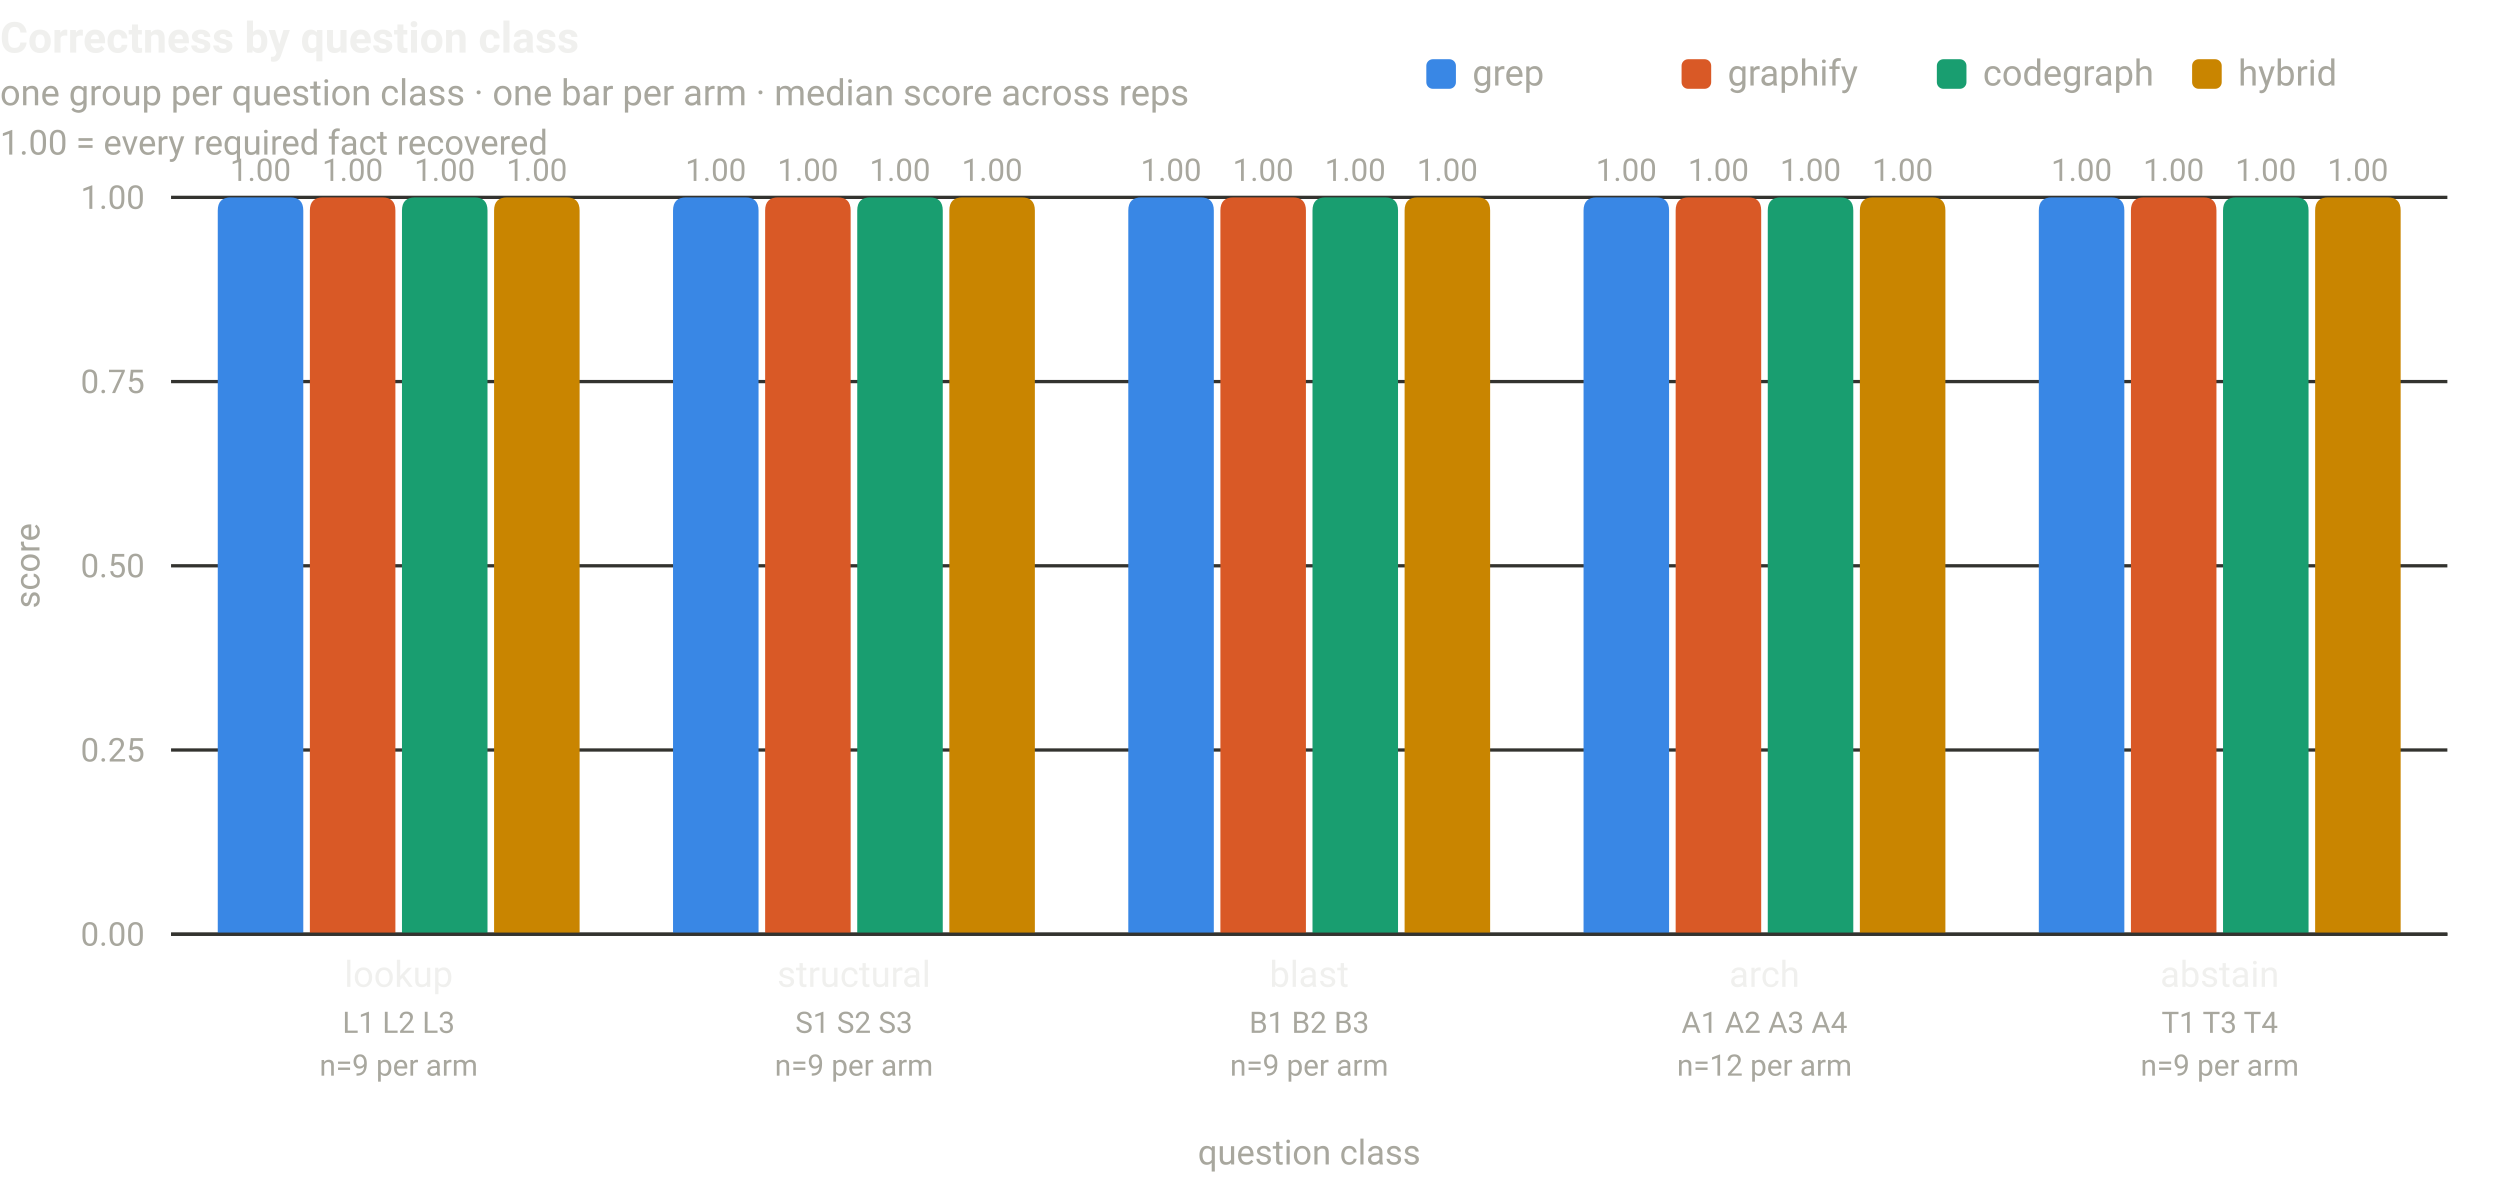
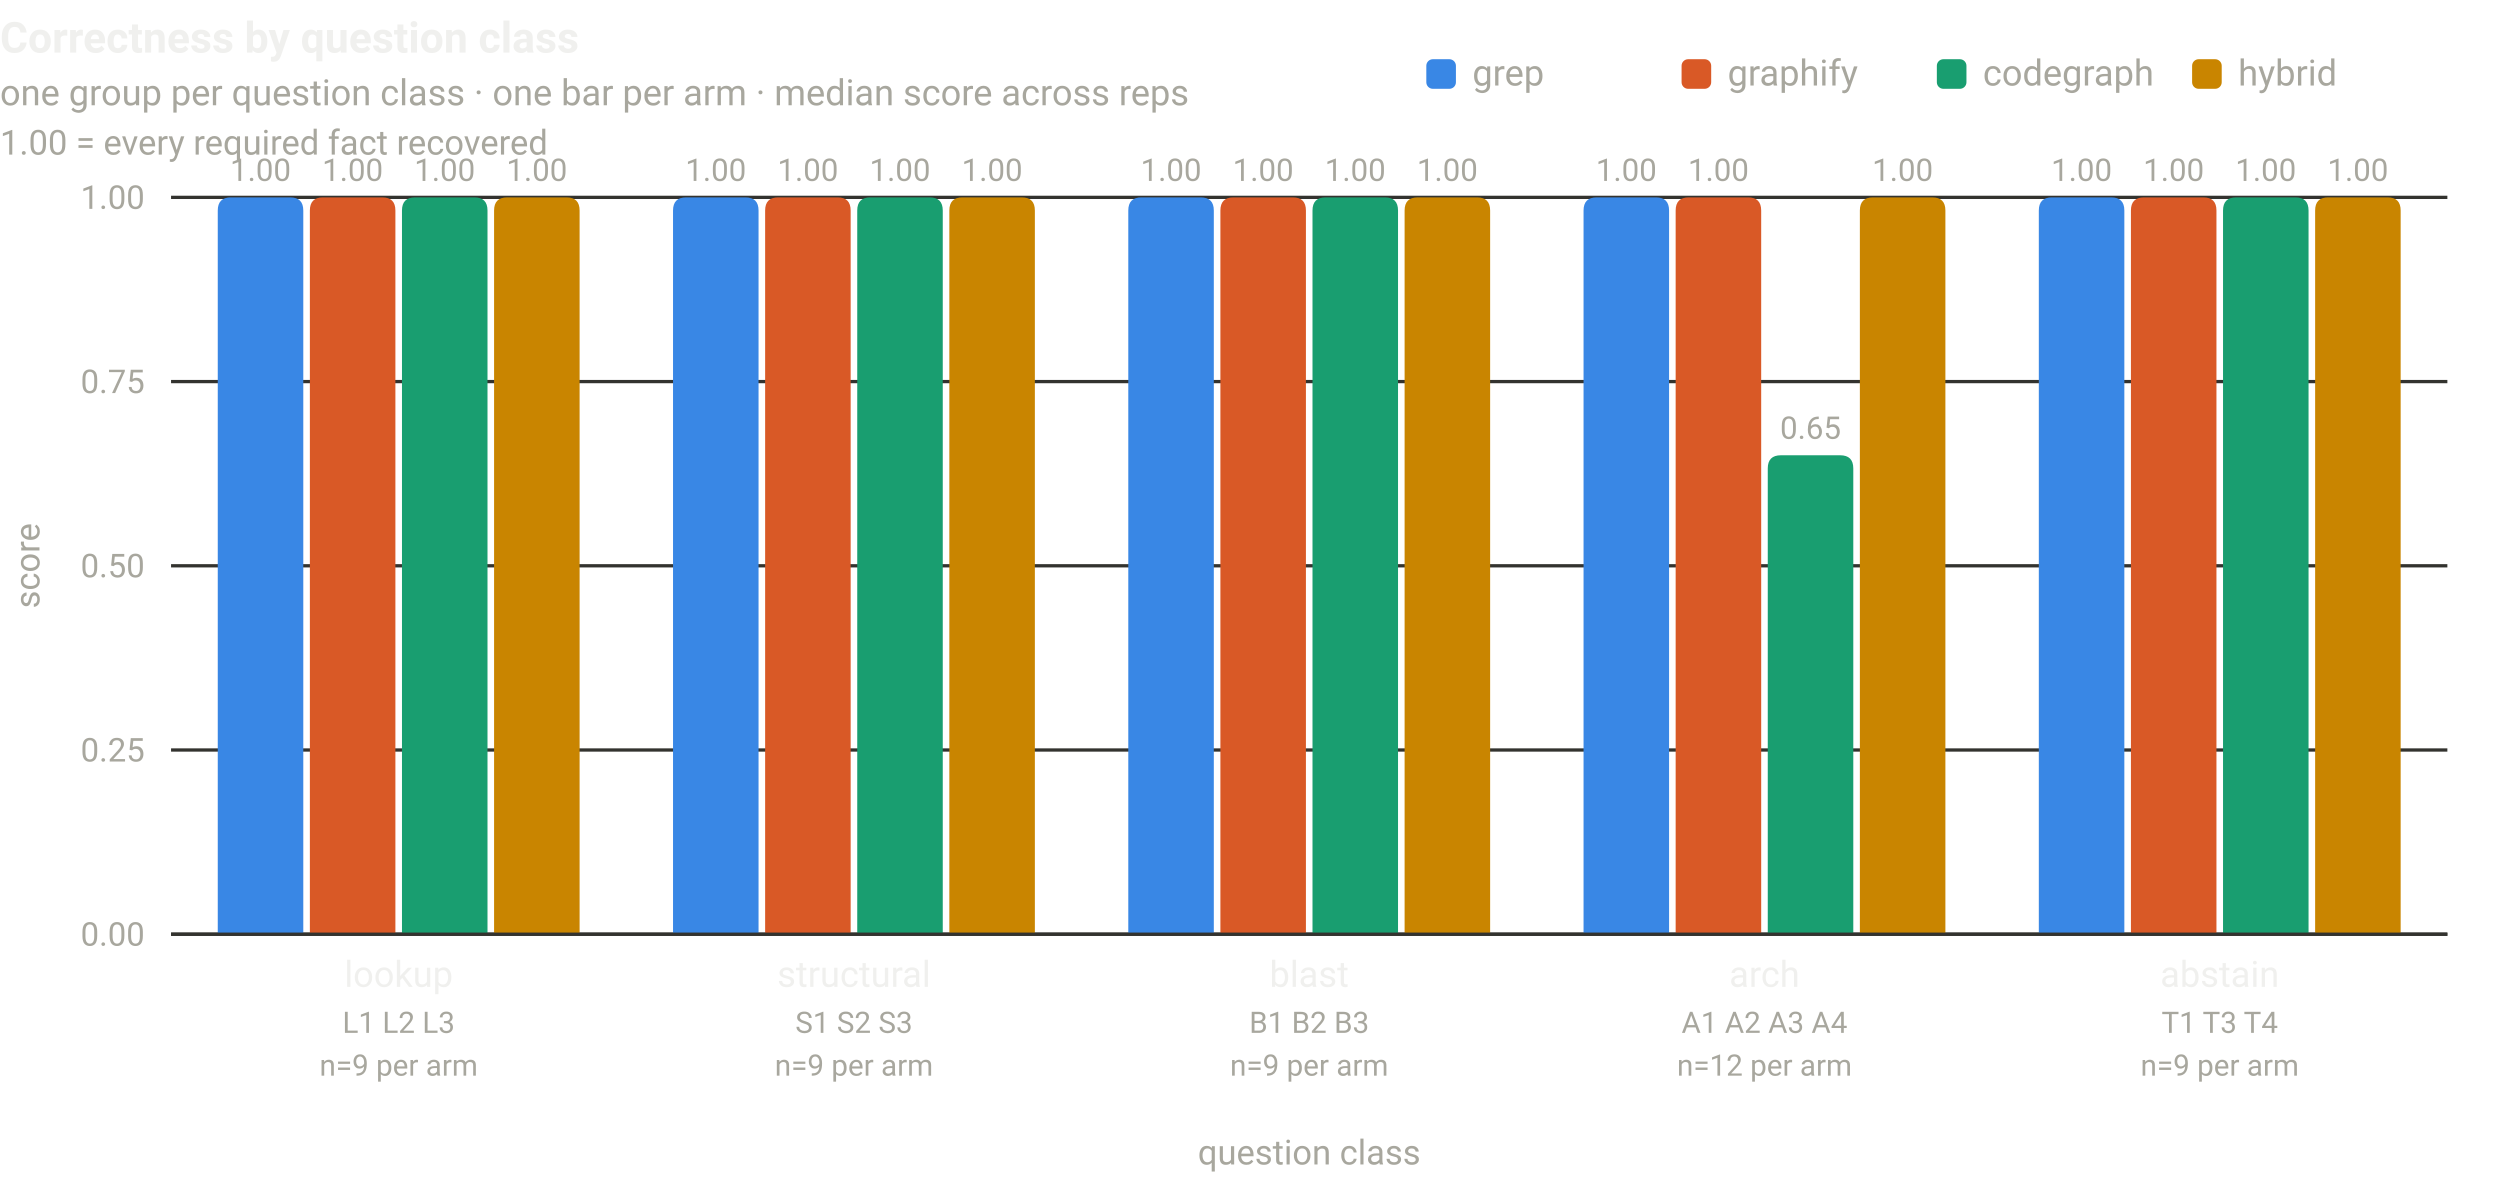
<svg xmlns="http://www.w3.org/2000/svg" width="760" height="360" viewBox="0 0 760 360" font-family="system-ui,-apple-system,Segoe UI,Roboto,sans-serif" role="img">
  <text x="0" y="16" font-size="13" font-weight="600" fill="#f0f0ee">Correctness by question class</text>
  <text x="0" y="32" font-size="11" fill="#a8a79e">one group per question class · one bar per arm · median score across reps</text>
  <text x="0" y="47" font-size="10.5" fill="#a8a79e">1.00 = every required fact recovered</text>
  <rect x="433.6" y="18" width="9" height="9" rx="2" fill="#3987e5" />
  <text x="447.6" y="26" font-size="11" fill="#a8a79e">grep</text>
  <rect x="511.2" y="18" width="9" height="9" rx="2" fill="#d95926" />
  <text x="525.2" y="26" font-size="11" fill="#a8a79e">graphify</text>
  <rect x="588.8" y="18" width="9" height="9" rx="2" fill="#199e70" />
  <text x="602.8" y="26" font-size="11" fill="#a8a79e">codegraph</text>
  <rect x="666.4" y="18" width="9" height="9" rx="2" fill="#c98500" />
  <text x="680.4" y="26" font-size="11" fill="#a8a79e">hybrid</text>
  <line x1="52" y1="284" x2="744" y2="284" stroke="#33332f" stroke-width="1" />
  <text x="44" y="287.5" font-size="10" fill="#a8a79e" text-anchor="end">0.00</text>
  <line x1="52" y1="228" x2="744" y2="228" stroke="#33332f" stroke-width="1" />
  <text x="44" y="231.5" font-size="10" fill="#a8a79e" text-anchor="end">0.25</text>
  <line x1="52" y1="172" x2="744" y2="172" stroke="#33332f" stroke-width="1" />
  <text x="44" y="175.5" font-size="10" fill="#a8a79e" text-anchor="end">0.50</text>
  <line x1="52" y1="116" x2="744" y2="116" stroke="#33332f" stroke-width="1" />
  <text x="44" y="119.5" font-size="10" fill="#a8a79e" text-anchor="end">0.75</text>
  <line x1="52" y1="60" x2="744" y2="60" stroke="#33332f" stroke-width="1" />
  <text x="44" y="63.5" font-size="10" fill="#a8a79e" text-anchor="end">1.00</text>
  <path d="M66.2 284 L66.2 64 Q66.2 60 70.2 60 L88.2 60 Q92.2 60 92.2 64 L92.2 284 Z" fill="#3987e5" />
  <text x="79.2" y="55" font-size="9.5" fill="#a8a79e" text-anchor="middle">1.00</text>
  <path d="M94.2 284 L94.2 64 Q94.2 60 98.2 60 L116.2 60 Q120.2 60 120.2 64 L120.2 284 Z" fill="#d95926" />
  <text x="107.2" y="55" font-size="9.5" fill="#a8a79e" text-anchor="middle">1.00</text>
  <path d="M122.2 284 L122.2 64 Q122.2 60 126.2 60 L144.2 60 Q148.2 60 148.2 64 L148.2 284 Z" fill="#199e70" />
  <text x="135.2" y="55" font-size="9.5" fill="#a8a79e" text-anchor="middle">1.00</text>
  <path d="M150.2 284 L150.2 64 Q150.2 60 154.2 60 L172.2 60 Q176.2 60 176.2 64 L176.2 284 Z" fill="#c98500" />
  <text x="163.2" y="55" font-size="9.5" fill="#a8a79e" text-anchor="middle">1.00</text>
  <text x="121.2" y="300" font-size="11" fill="#f0f0ee" text-anchor="middle">lookup</text>
  <text x="121.2" y="314" font-size="9" fill="#a8a79e" text-anchor="middle">L1 L2 L3</text>
  <text x="121.2" y="327" font-size="9" fill="#a8a79e" text-anchor="middle">n=9 per arm</text>
  <path d="M204.6 284 L204.6 64 Q204.6 60 208.6 60 L226.6 60 Q230.6 60 230.6 64 L230.6 284 Z" fill="#3987e5" />
  <text x="217.6" y="55" font-size="9.5" fill="#a8a79e" text-anchor="middle">1.00</text>
  <path d="M232.6 284 L232.6 64 Q232.6 60 236.6 60 L254.6 60 Q258.6 60 258.6 64 L258.6 284 Z" fill="#d95926" />
  <text x="245.6" y="55" font-size="9.5" fill="#a8a79e" text-anchor="middle">1.00</text>
  <path d="M260.6 284 L260.6 64 Q260.6 60 264.6 60 L282.6 60 Q286.6 60 286.6 64 L286.6 284 Z" fill="#199e70" />
  <text x="273.6" y="55" font-size="9.5" fill="#a8a79e" text-anchor="middle">1.00</text>
  <path d="M288.6 284 L288.6 64 Q288.6 60 292.6 60 L310.6 60 Q314.6 60 314.6 64 L314.6 284 Z" fill="#c98500" />
  <text x="301.6" y="55" font-size="9.5" fill="#a8a79e" text-anchor="middle">1.00</text>
  <text x="259.6" y="300" font-size="11" fill="#f0f0ee" text-anchor="middle">structural</text>
  <text x="259.6" y="314" font-size="9" fill="#a8a79e" text-anchor="middle">S1 S2 S3</text>
  <text x="259.6" y="327" font-size="9" fill="#a8a79e" text-anchor="middle">n=9 per arm</text>
  <path d="M343 284 L343 64 Q343 60 347 60 L365 60 Q369 60 369 64 L369 284 Z" fill="#3987e5" />
  <text x="356" y="55" font-size="9.5" fill="#a8a79e" text-anchor="middle">1.00</text>
  <path d="M371 284 L371 64 Q371 60 375 60 L393 60 Q397 60 397 64 L397 284 Z" fill="#d95926" />
  <text x="384" y="55" font-size="9.5" fill="#a8a79e" text-anchor="middle">1.00</text>
  <path d="M399 284 L399 64 Q399 60 403 60 L421 60 Q425 60 425 64 L425 284 Z" fill="#199e70" />
  <text x="412" y="55" font-size="9.5" fill="#a8a79e" text-anchor="middle">1.00</text>
  <path d="M427 284 L427 64 Q427 60 431 60 L449 60 Q453 60 453 64 L453 284 Z" fill="#c98500" />
  <text x="440" y="55" font-size="9.5" fill="#a8a79e" text-anchor="middle">1.00</text>
  <text x="398" y="300" font-size="11" fill="#f0f0ee" text-anchor="middle">blast</text>
  <text x="398" y="314" font-size="9" fill="#a8a79e" text-anchor="middle">B1 B2 B3</text>
  <text x="398" y="327" font-size="9" fill="#a8a79e" text-anchor="middle">n=9 per arm</text>
  <path d="M481.4 284 L481.4 64 Q481.4 60 485.4 60 L503.4 60 Q507.4 60 507.4 64 L507.4 284 Z" fill="#3987e5" />
  <text x="494.4" y="55" font-size="9.5" fill="#a8a79e" text-anchor="middle">1.00</text>
  <path d="M509.4 284 L509.4 64 Q509.4 60 513.4 60 L531.4 60 Q535.4 60 535.4 64 L535.4 284 Z" fill="#d95926" />
  <text x="522.4" y="55" font-size="9.5" fill="#a8a79e" text-anchor="middle">1.00</text>
-   <path d="M537.4 284 L537.4 64 Q537.4 60 541.4 60 L559.4 60 Q563.4 60 563.4 64 L563.4 284 Z" fill="#199e70" />
-   <text x="550.4" y="55" font-size="9.5" fill="#a8a79e" text-anchor="middle">1.00</text>
+   <path d="M537.4 284 L537.4 142.4 Q537.4 138.4 541.4 138.4 L559.4 138.4 Q563.4 138.4 563.4 142.4 L563.4 284 Z" fill="#199e70" />
+   <text x="550.4" y="133.4" font-size="9.5" fill="#a8a79e" text-anchor="middle">0.65</text>
  <path d="M565.4 284 L565.4 64 Q565.4 60 569.4 60 L587.4 60 Q591.4 60 591.4 64 L591.4 284 Z" fill="#c98500" />
  <text x="578.4" y="55" font-size="9.5" fill="#a8a79e" text-anchor="middle">1.00</text>
  <text x="536.4" y="300" font-size="11" fill="#f0f0ee" text-anchor="middle">arch</text>
  <text x="536.4" y="314" font-size="9" fill="#a8a79e" text-anchor="middle">A1 A2 A3 A4</text>
  <text x="536.4" y="327" font-size="9" fill="#a8a79e" text-anchor="middle">n=12 per arm</text>
  <path d="M619.8 284 L619.8 64 Q619.8 60 623.8 60 L641.8 60 Q645.8 60 645.8 64 L645.8 284 Z" fill="#3987e5" />
  <text x="632.8" y="55" font-size="9.5" fill="#a8a79e" text-anchor="middle">1.00</text>
  <path d="M647.8 284 L647.8 64 Q647.8 60 651.8 60 L669.8 60 Q673.8 60 673.8 64 L673.8 284 Z" fill="#d95926" />
  <text x="660.8" y="55" font-size="9.5" fill="#a8a79e" text-anchor="middle">1.00</text>
  <path d="M675.8 284 L675.8 64 Q675.8 60 679.8 60 L697.8 60 Q701.8 60 701.8 64 L701.8 284 Z" fill="#199e70" />
  <text x="688.8" y="55" font-size="9.5" fill="#a8a79e" text-anchor="middle">1.00</text>
  <path d="M703.8 284 L703.8 64 Q703.8 60 707.8 60 L725.8 60 Q729.8 60 729.8 64 L729.8 284 Z" fill="#c98500" />
  <text x="716.8" y="55" font-size="9.5" fill="#a8a79e" text-anchor="middle">1.00</text>
  <text x="674.8" y="300" font-size="11" fill="#f0f0ee" text-anchor="middle">abstain</text>
  <text x="674.8" y="314" font-size="9" fill="#a8a79e" text-anchor="middle">T1 T3 T4</text>
  <text x="674.8" y="327" font-size="9" fill="#a8a79e" text-anchor="middle">n=9 per arm</text>
  <line x1="52" y1="284" x2="744" y2="284" stroke="#33332f" stroke-width="1" />
  <text x="398" y="354" font-size="10.5" fill="#a8a79e" text-anchor="middle">question class</text>
  <text transform="translate(12,172) rotate(-90)" font-size="10.5" fill="#a8a79e" text-anchor="middle">score</text>
</svg>
